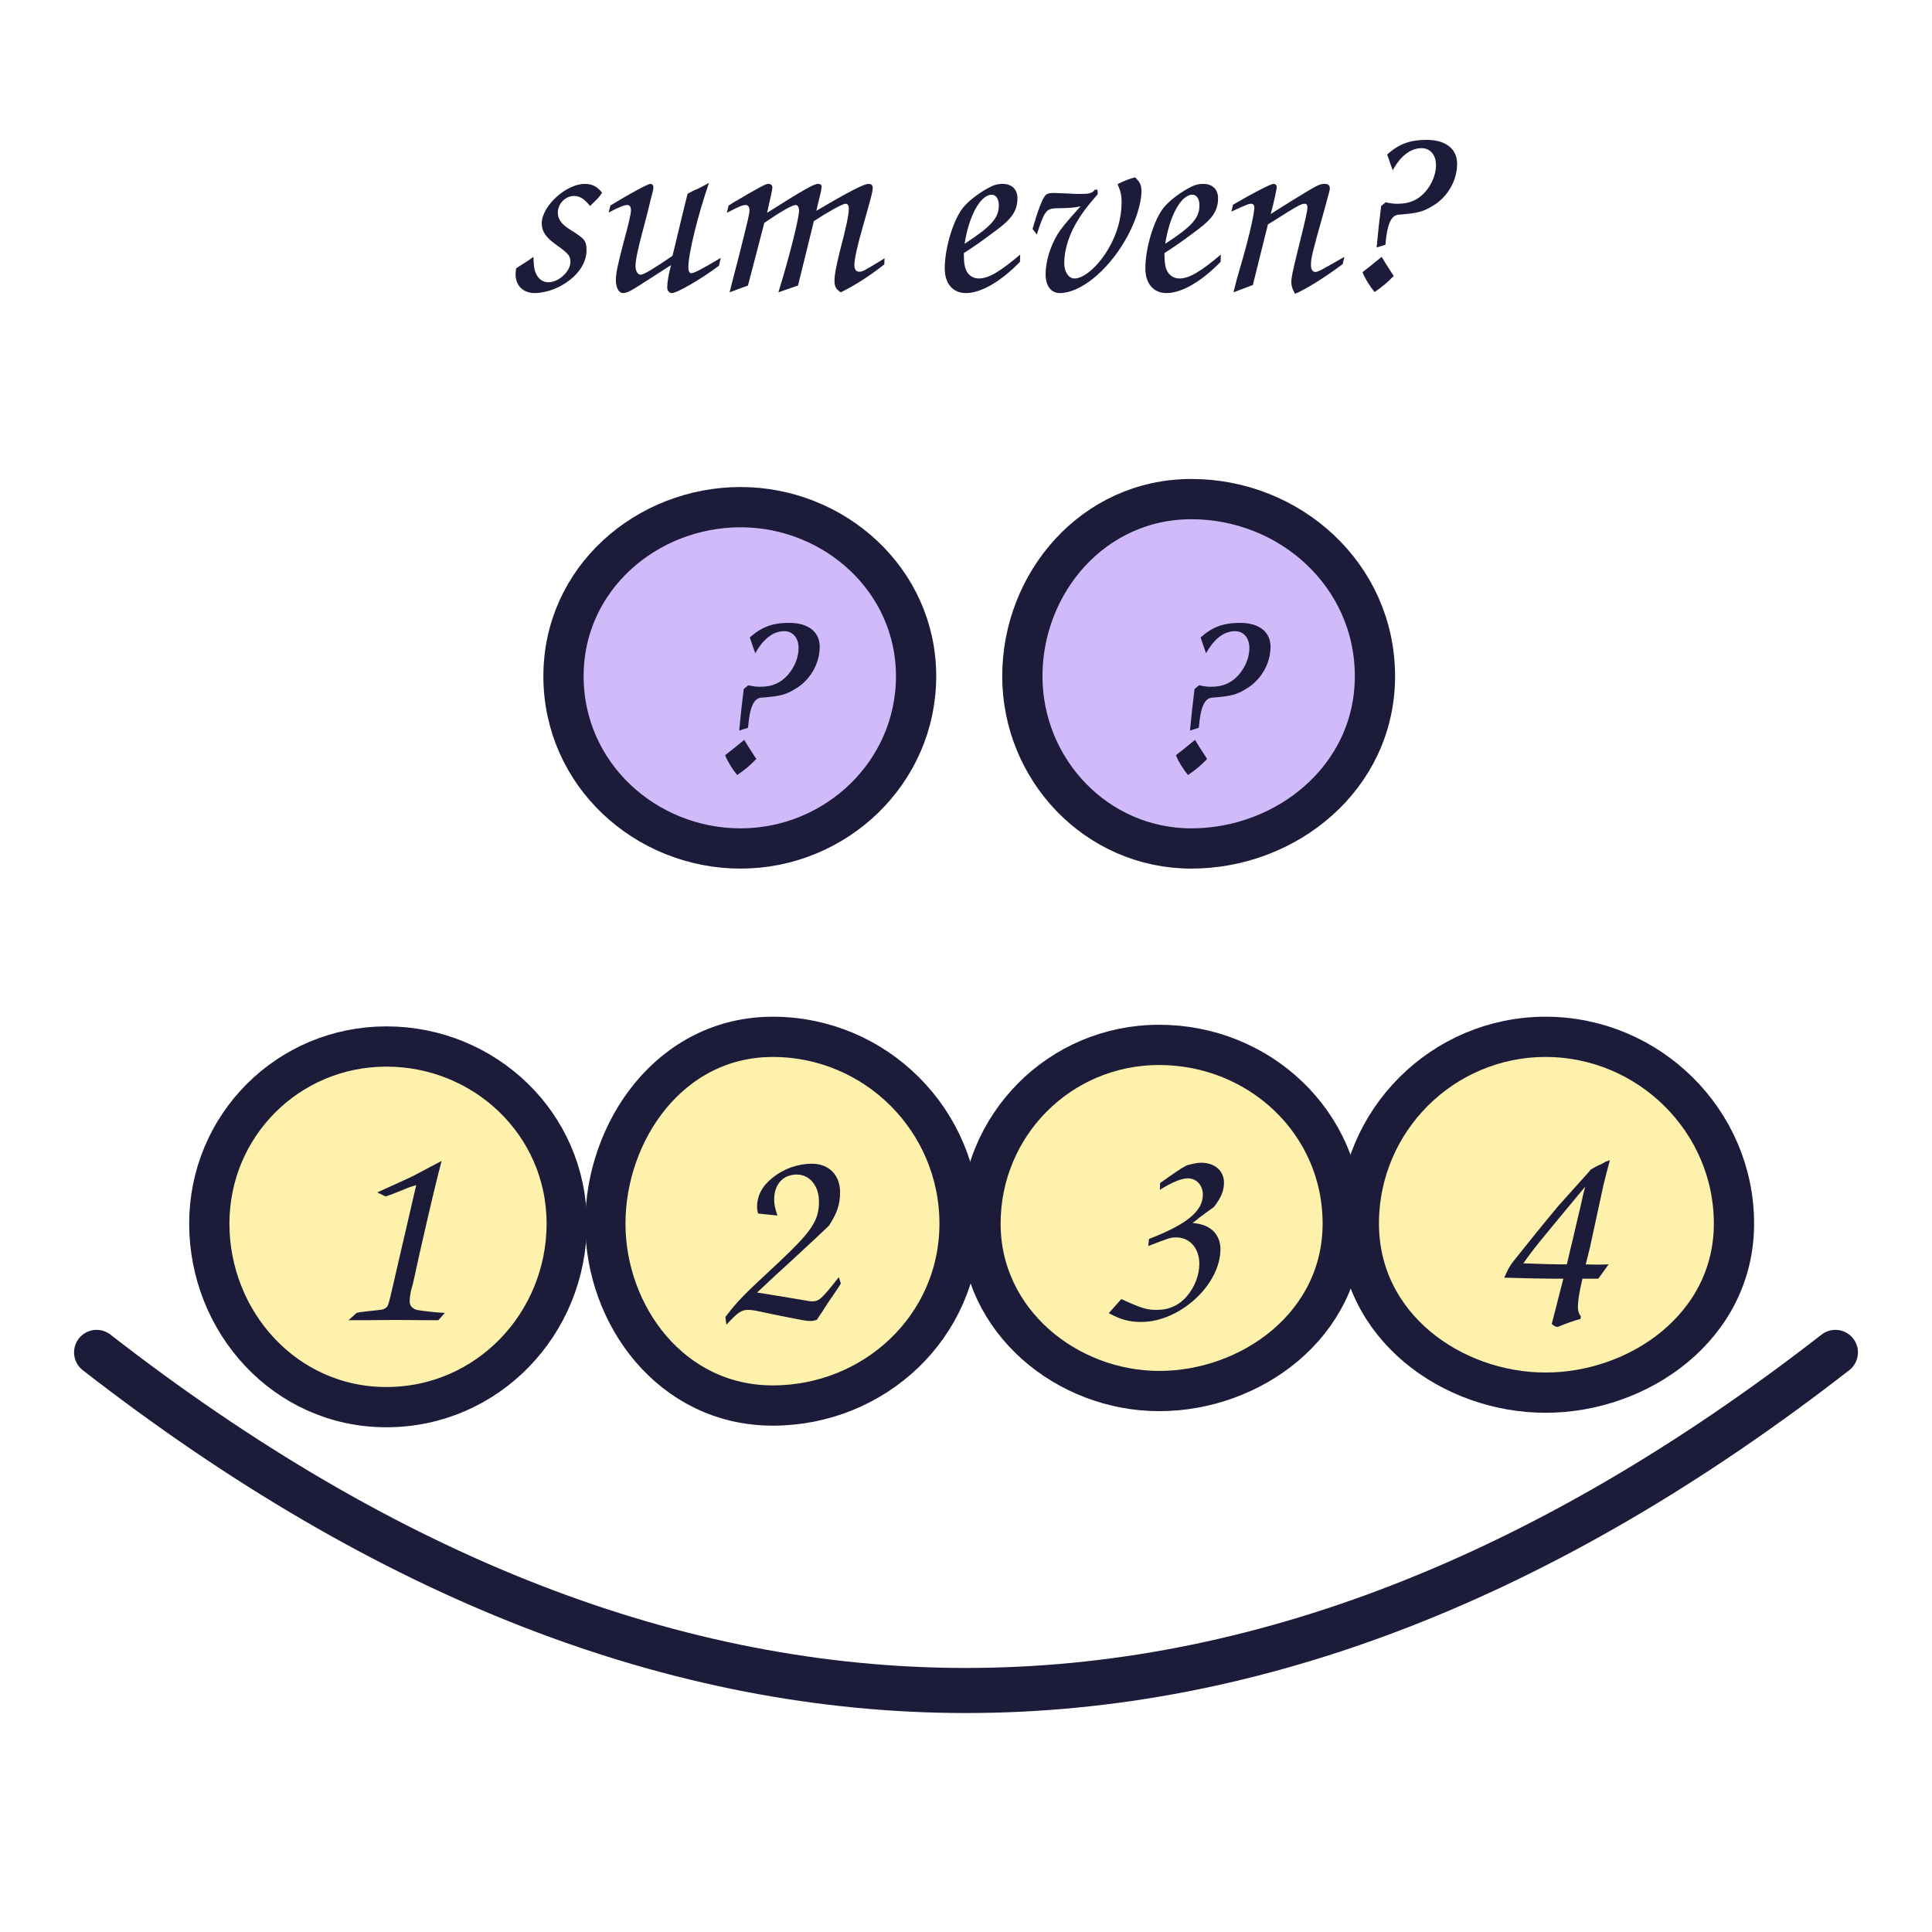
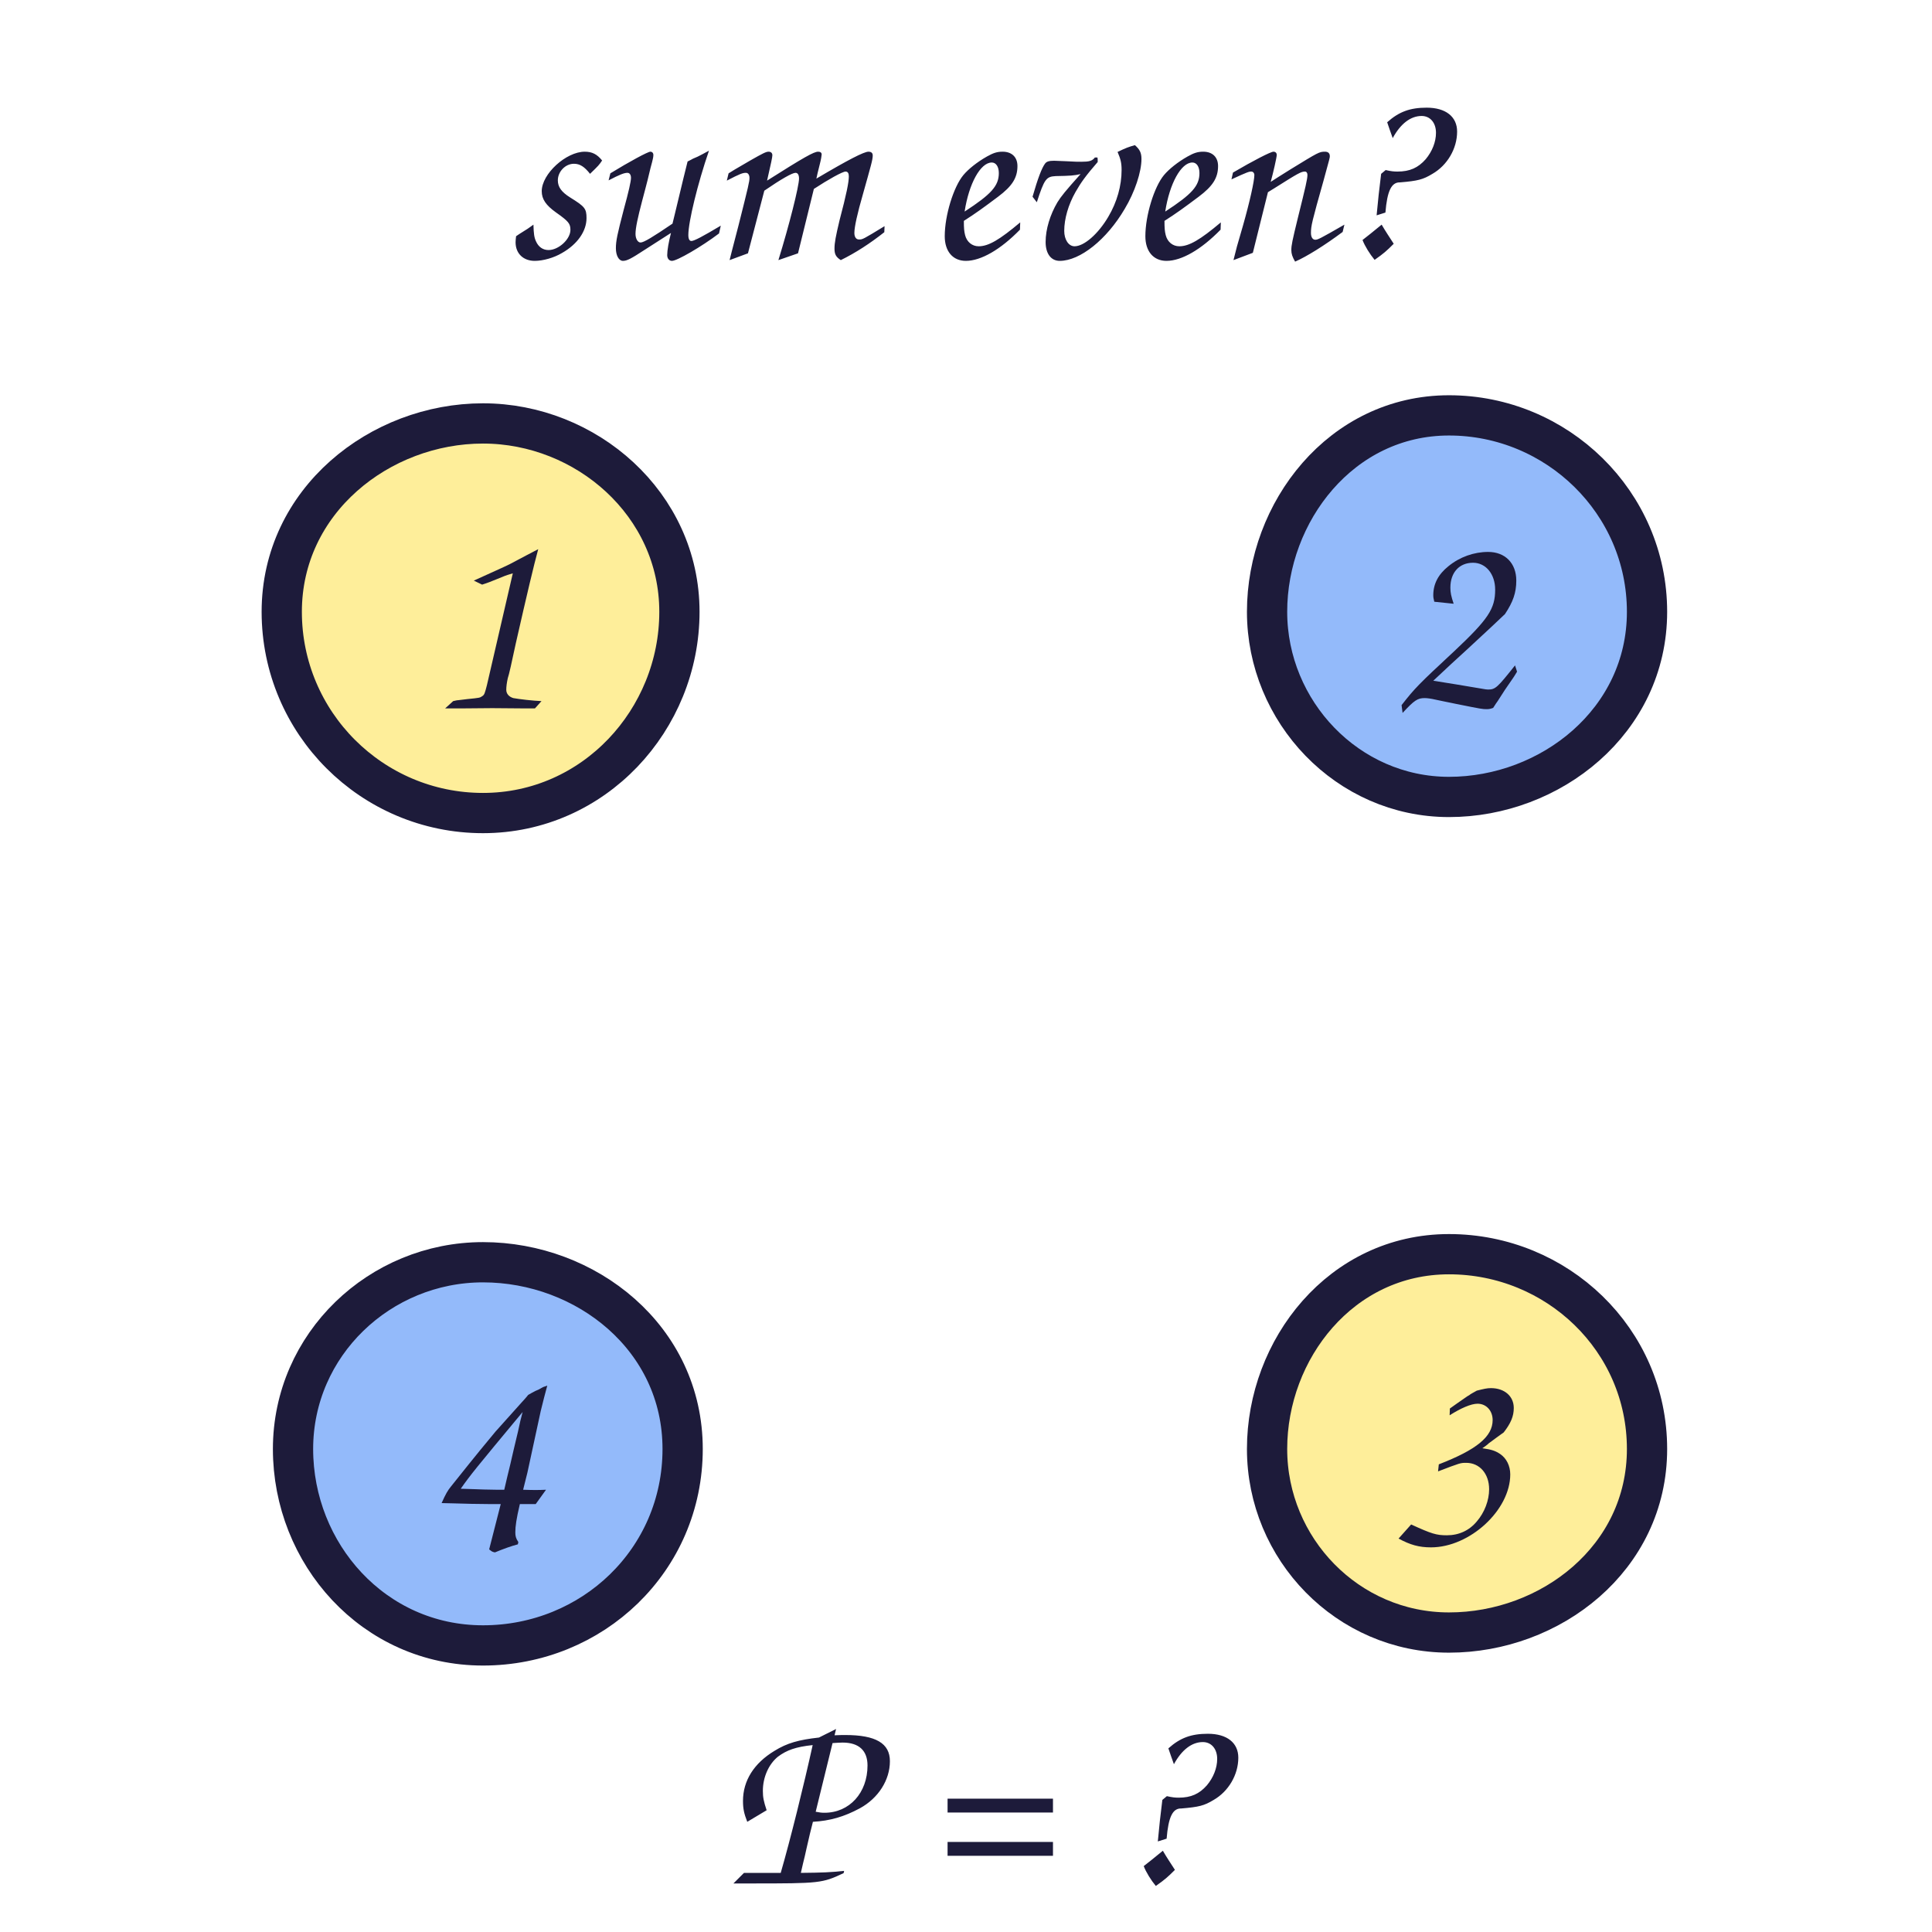
- <svg xmlns="http://www.w3.org/2000/svg" viewBox="0 0 120 120" width="120" height="120" aria-label="Four numbered balls, 1 to 4, in a bowl, with two being taken out">
-   <text x="60" y="18" font-family="Caveat, cursive" font-size="16" text-anchor="middle" fill="#1d1b3a">sum even?</text>
-   <g data-anim="bob" data-origin="60 42">
-     <path d="M56.9 42C56.9 48 51.9 52.7 46 52.7C40.1 52.7 35 48.1 35 42C35 35.9 40.2 31.5 46 31.5C51.8 31.5 56.9 36 56.9 42Z" fill="#7c3aed" fill-opacity="0.35" stroke="#1d1b3a" stroke-width="2.5" stroke-linecap="round" stroke-linejoin="round" />
-     <text x="46" y="48" font-family="Caveat, cursive" font-size="16" text-anchor="middle" fill="#1d1b3a">?</text>
-     <path d="M85.4 42C85.4 48.3 79.9 52.7 74 52.7C68.1 52.7 63.5 47.8 63.5 42C63.5 36.2 67.9 31 74 31C80.1 31 85.4 35.7 85.4 42Z" fill="#7c3aed" fill-opacity="0.35" stroke="#1d1b3a" stroke-width="2.5" stroke-linecap="round" stroke-linejoin="round" />
-     <text x="74" y="48" font-family="Caveat, cursive" font-size="16" text-anchor="middle" fill="#1d1b3a">?</text>
+ <svg xmlns="http://www.w3.org/2000/svg" viewBox="0 0 120 120" width="120" height="120" aria-label="Four numbered balls, 1 and 3 odd, 2 and 4 even; later the six lines joining them, the two crossing lines being the even sums">
+   <g data-part="q">
+     <text x="60" y="16" font-family="Caveat, cursive" font-size="16" text-anchor="middle" fill="#1d1b3a">sum even?</text>
  </g>
-   <path d="M35.2 76C35.2 82.2 30.3 87.4 24 87.4C17.7 87.4 13 82.1 13 76C13 69.9 17.9 65 24 65C30.1 65 35.2 69.8 35.2 76Z" fill="#fde047" fill-opacity="0.45" stroke="#1d1b3a" stroke-width="2.5" stroke-linecap="round" stroke-linejoin="round" />
-   <text x="24" y="82" font-family="Caveat, cursive" font-size="17" text-anchor="middle" fill="#1d1b3a">1</text>
-   <path d="M59.6 76C59.6 82.4 54.3 87.3 48 87.3C41.7 87.3 37.6 81.7 37.6 76C37.6 70.3 41.6 64.4 48 64.4C54.4 64.4 59.6 69.6 59.6 76Z" fill="#fde047" fill-opacity="0.45" stroke="#1d1b3a" stroke-width="2.5" stroke-linecap="round" stroke-linejoin="round" />
-   <text x="48" y="82" font-family="Caveat, cursive" font-size="17" text-anchor="middle" fill="#1d1b3a">2</text>
-   <path d="M83.4 76C83.4 82.3 77.7 86.4 72 86.4C66.3 86.4 60.9 82.1 60.9 76C60.9 69.9 65.8 64.9 72 64.9C78.2 64.9 83.4 69.7 83.4 76Z" fill="#fde047" fill-opacity="0.45" stroke="#1d1b3a" stroke-width="2.5" stroke-linecap="round" stroke-linejoin="round" />
-   <text x="72" y="82" font-family="Caveat, cursive" font-size="17" text-anchor="middle" fill="#1d1b3a">3</text>
-   <path d="M107.7 76C107.7 82.4 101.8 86.5 96 86.5C90.2 86.5 84.4 82.4 84.4 76C84.4 69.6 89.6 64.4 96 64.4C102.4 64.4 107.7 69.6 107.7 76Z" fill="#fde047" fill-opacity="0.45" stroke="#1d1b3a" stroke-width="2.5" stroke-linecap="round" stroke-linejoin="round" />
-   <text x="96" y="82" font-family="Caveat, cursive" font-size="17" text-anchor="middle" fill="#1d1b3a">4</text>
-   <path d="M6 84Q60 126 114 84" fill="none" stroke="#1d1b3a" stroke-width="2.8" stroke-linecap="round" stroke-linejoin="round" />
+   <g data-part="balls">
+     <path d="M42.2 38C42.2 44.7 36.9 50.5 30 50.5C23.1 50.5 17.5 44.9 17.5 38C17.5 31.1 23.6 26.3 30 26.3C36.4 26.3 42.2 31.3 42.2 38Z" fill="#fde047" fill-opacity="0.55" stroke="#1d1b3a" stroke-width="2.5" stroke-linecap="round" stroke-linejoin="round" />
+     <text x="30" y="44" font-family="Caveat, cursive" font-size="17" text-anchor="middle" fill="#1d1b3a">1</text>
+     <path d="M102.3 38C102.3 44.8 96.3 49.5 90 49.5C83.7 49.5 78.7 44.2 78.7 38C78.7 31.8 83.3 25.8 90 25.8C96.7 25.8 102.3 31.2 102.3 38Z" fill="#3b82f6" fill-opacity="0.55" stroke="#1d1b3a" stroke-width="2.5" stroke-linecap="round" stroke-linejoin="round" />
+     <text x="90" y="44" font-family="Caveat, cursive" font-size="17" text-anchor="middle" fill="#1d1b3a">2</text>
+     <path d="M102.3 90C102.3 96.8 96.3 101.4 90 101.4C83.7 101.4 78.7 96.2 78.7 90C78.7 83.8 83.3 77.9 90 77.9C96.7 77.9 102.3 83.2 102.3 90Z" fill="#fde047" fill-opacity="0.55" stroke="#1d1b3a" stroke-width="2.5" stroke-linecap="round" stroke-linejoin="round" />
+     <text x="90" y="96" font-family="Caveat, cursive" font-size="17" text-anchor="middle" fill="#1d1b3a">3</text>
+     <path d="M42.4 90C42.4 96.9 36.8 102.2 30 102.2C23.2 102.2 18.2 96.5 18.2 90C18.2 83.5 23.6 78.4 30 78.4C36.4 78.4 42.4 83.1 42.4 90Z" fill="#3b82f6" fill-opacity="0.55" stroke="#1d1b3a" stroke-width="2.5" stroke-linecap="round" stroke-linejoin="round" />
+     <text x="30" y="96" font-family="Caveat, cursive" font-size="17" text-anchor="middle" fill="#1d1b3a">4</text>
+   </g>
+   <g data-part="p">
+     <text x="60" y="117" font-family="Caveat, cursive" font-size="16" text-anchor="middle" fill="#1d1b3a">P = ?</text>
+   </g>
</svg>
